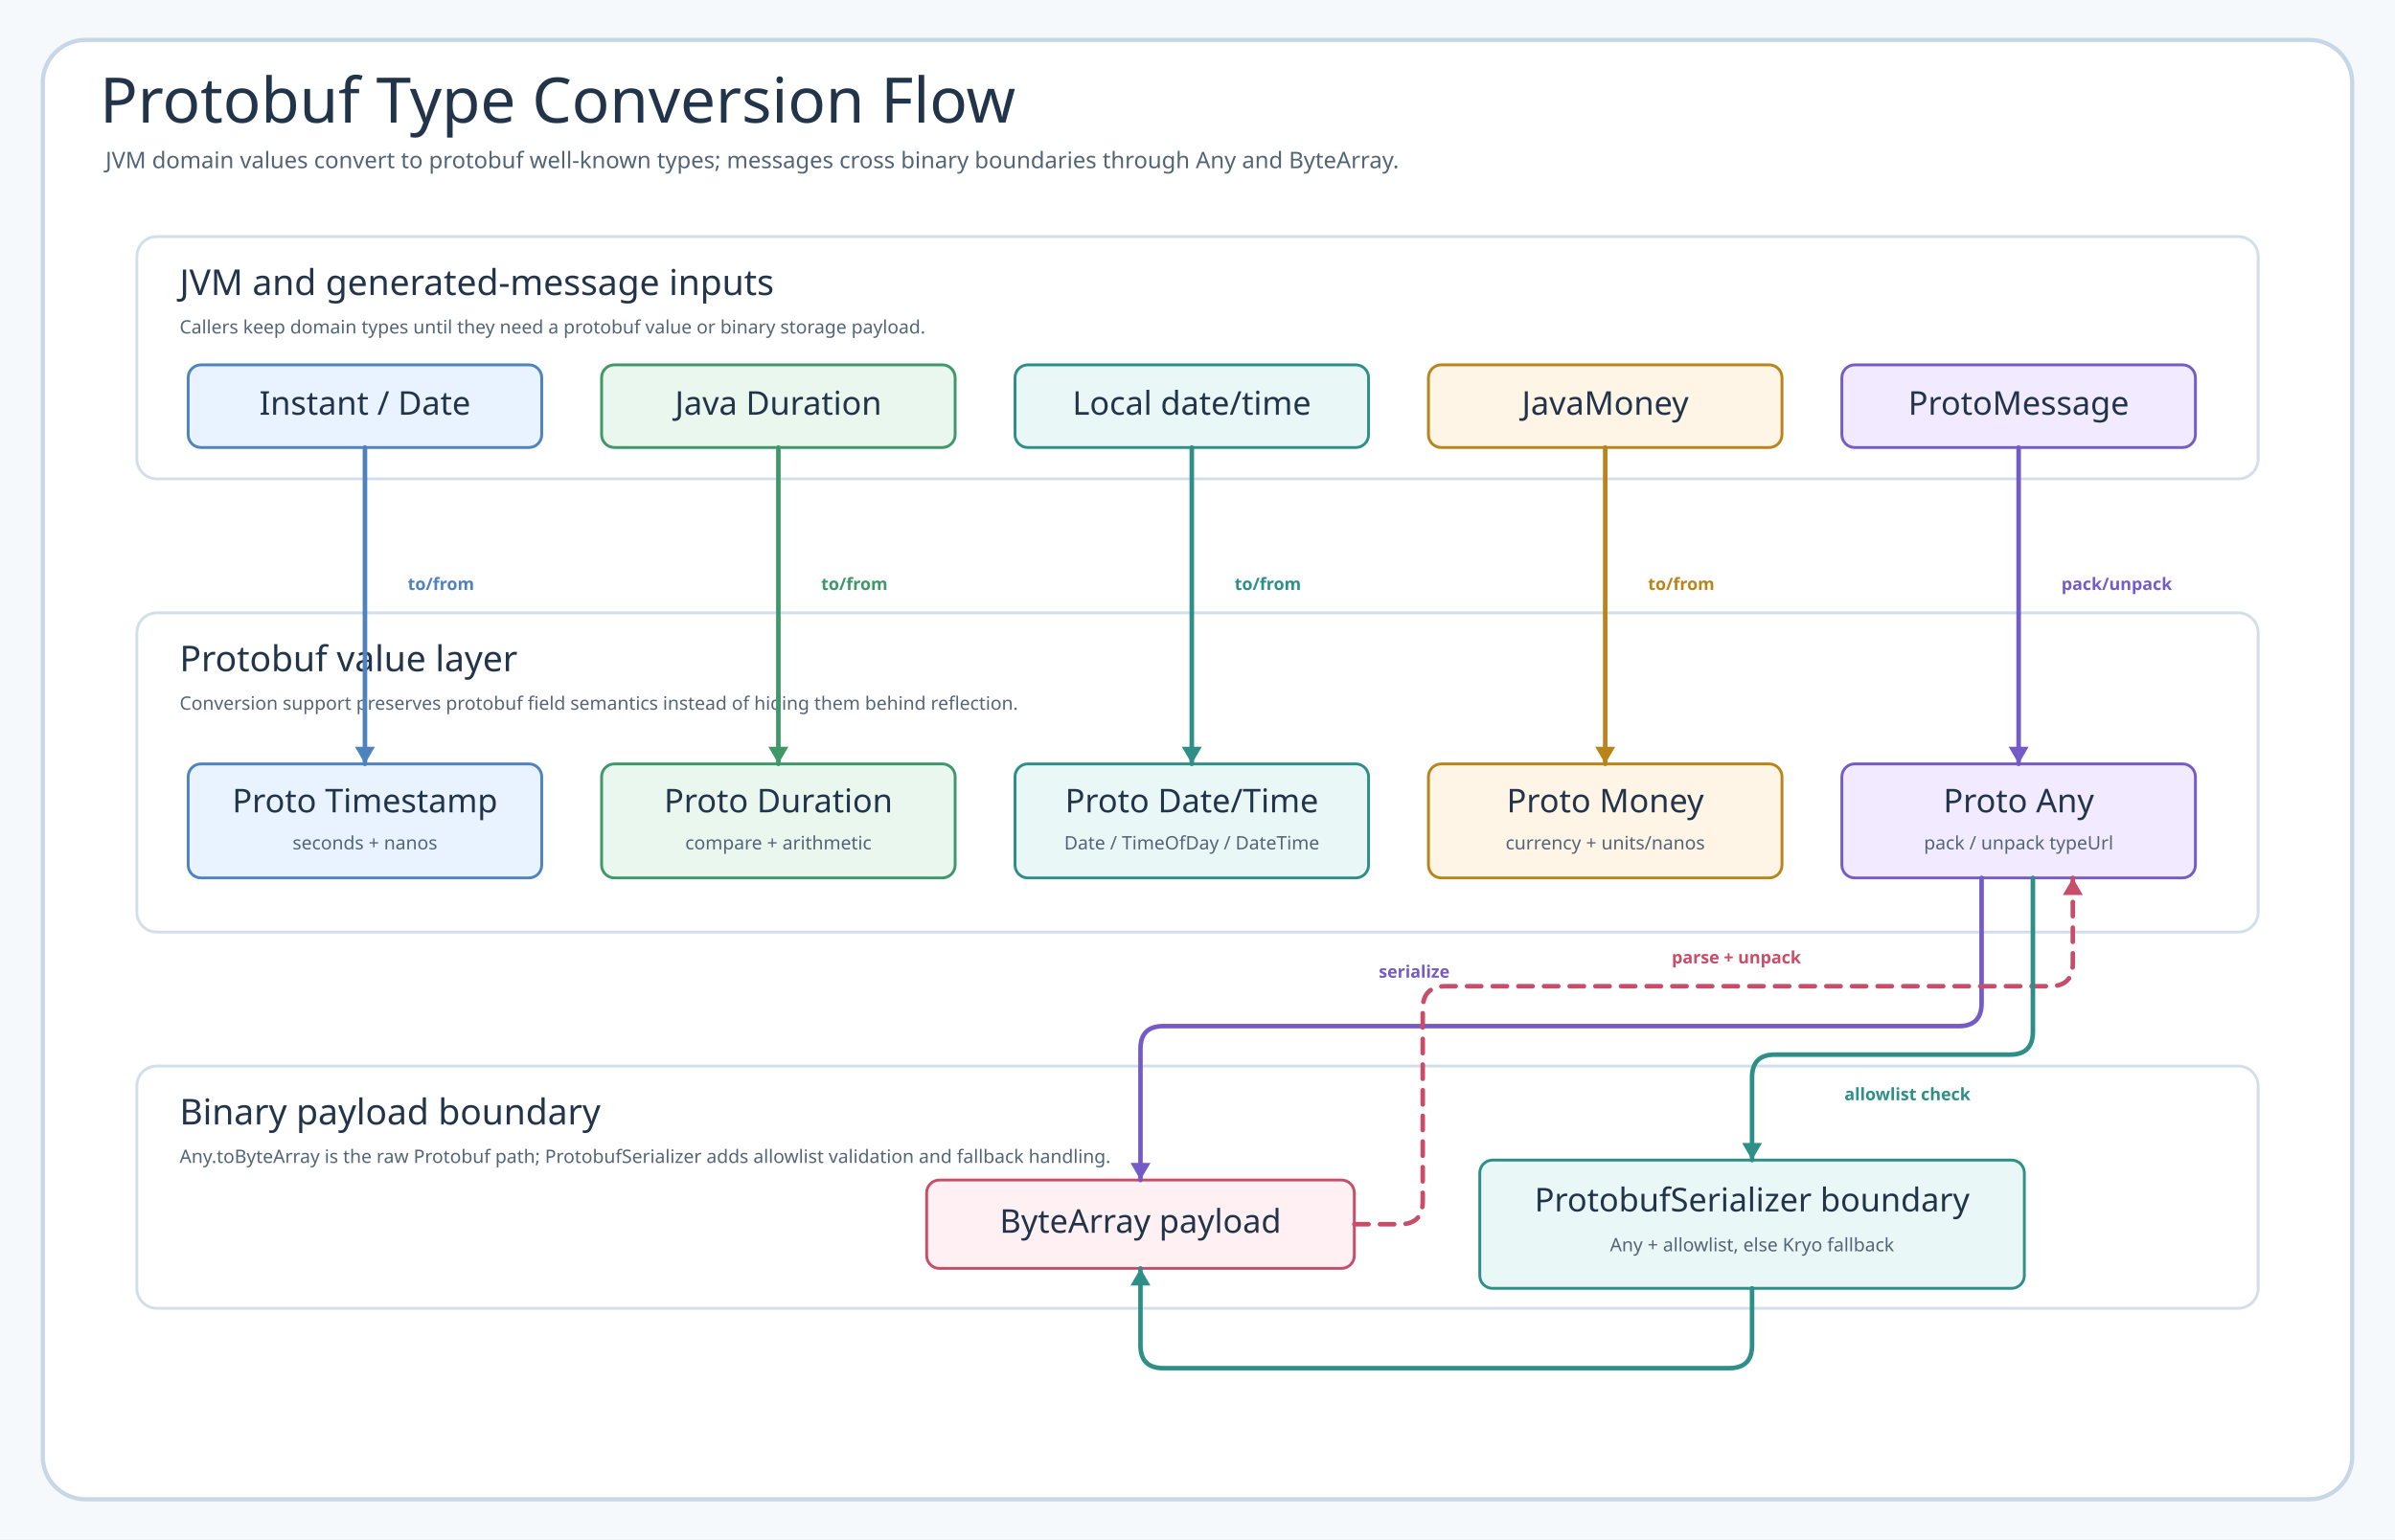
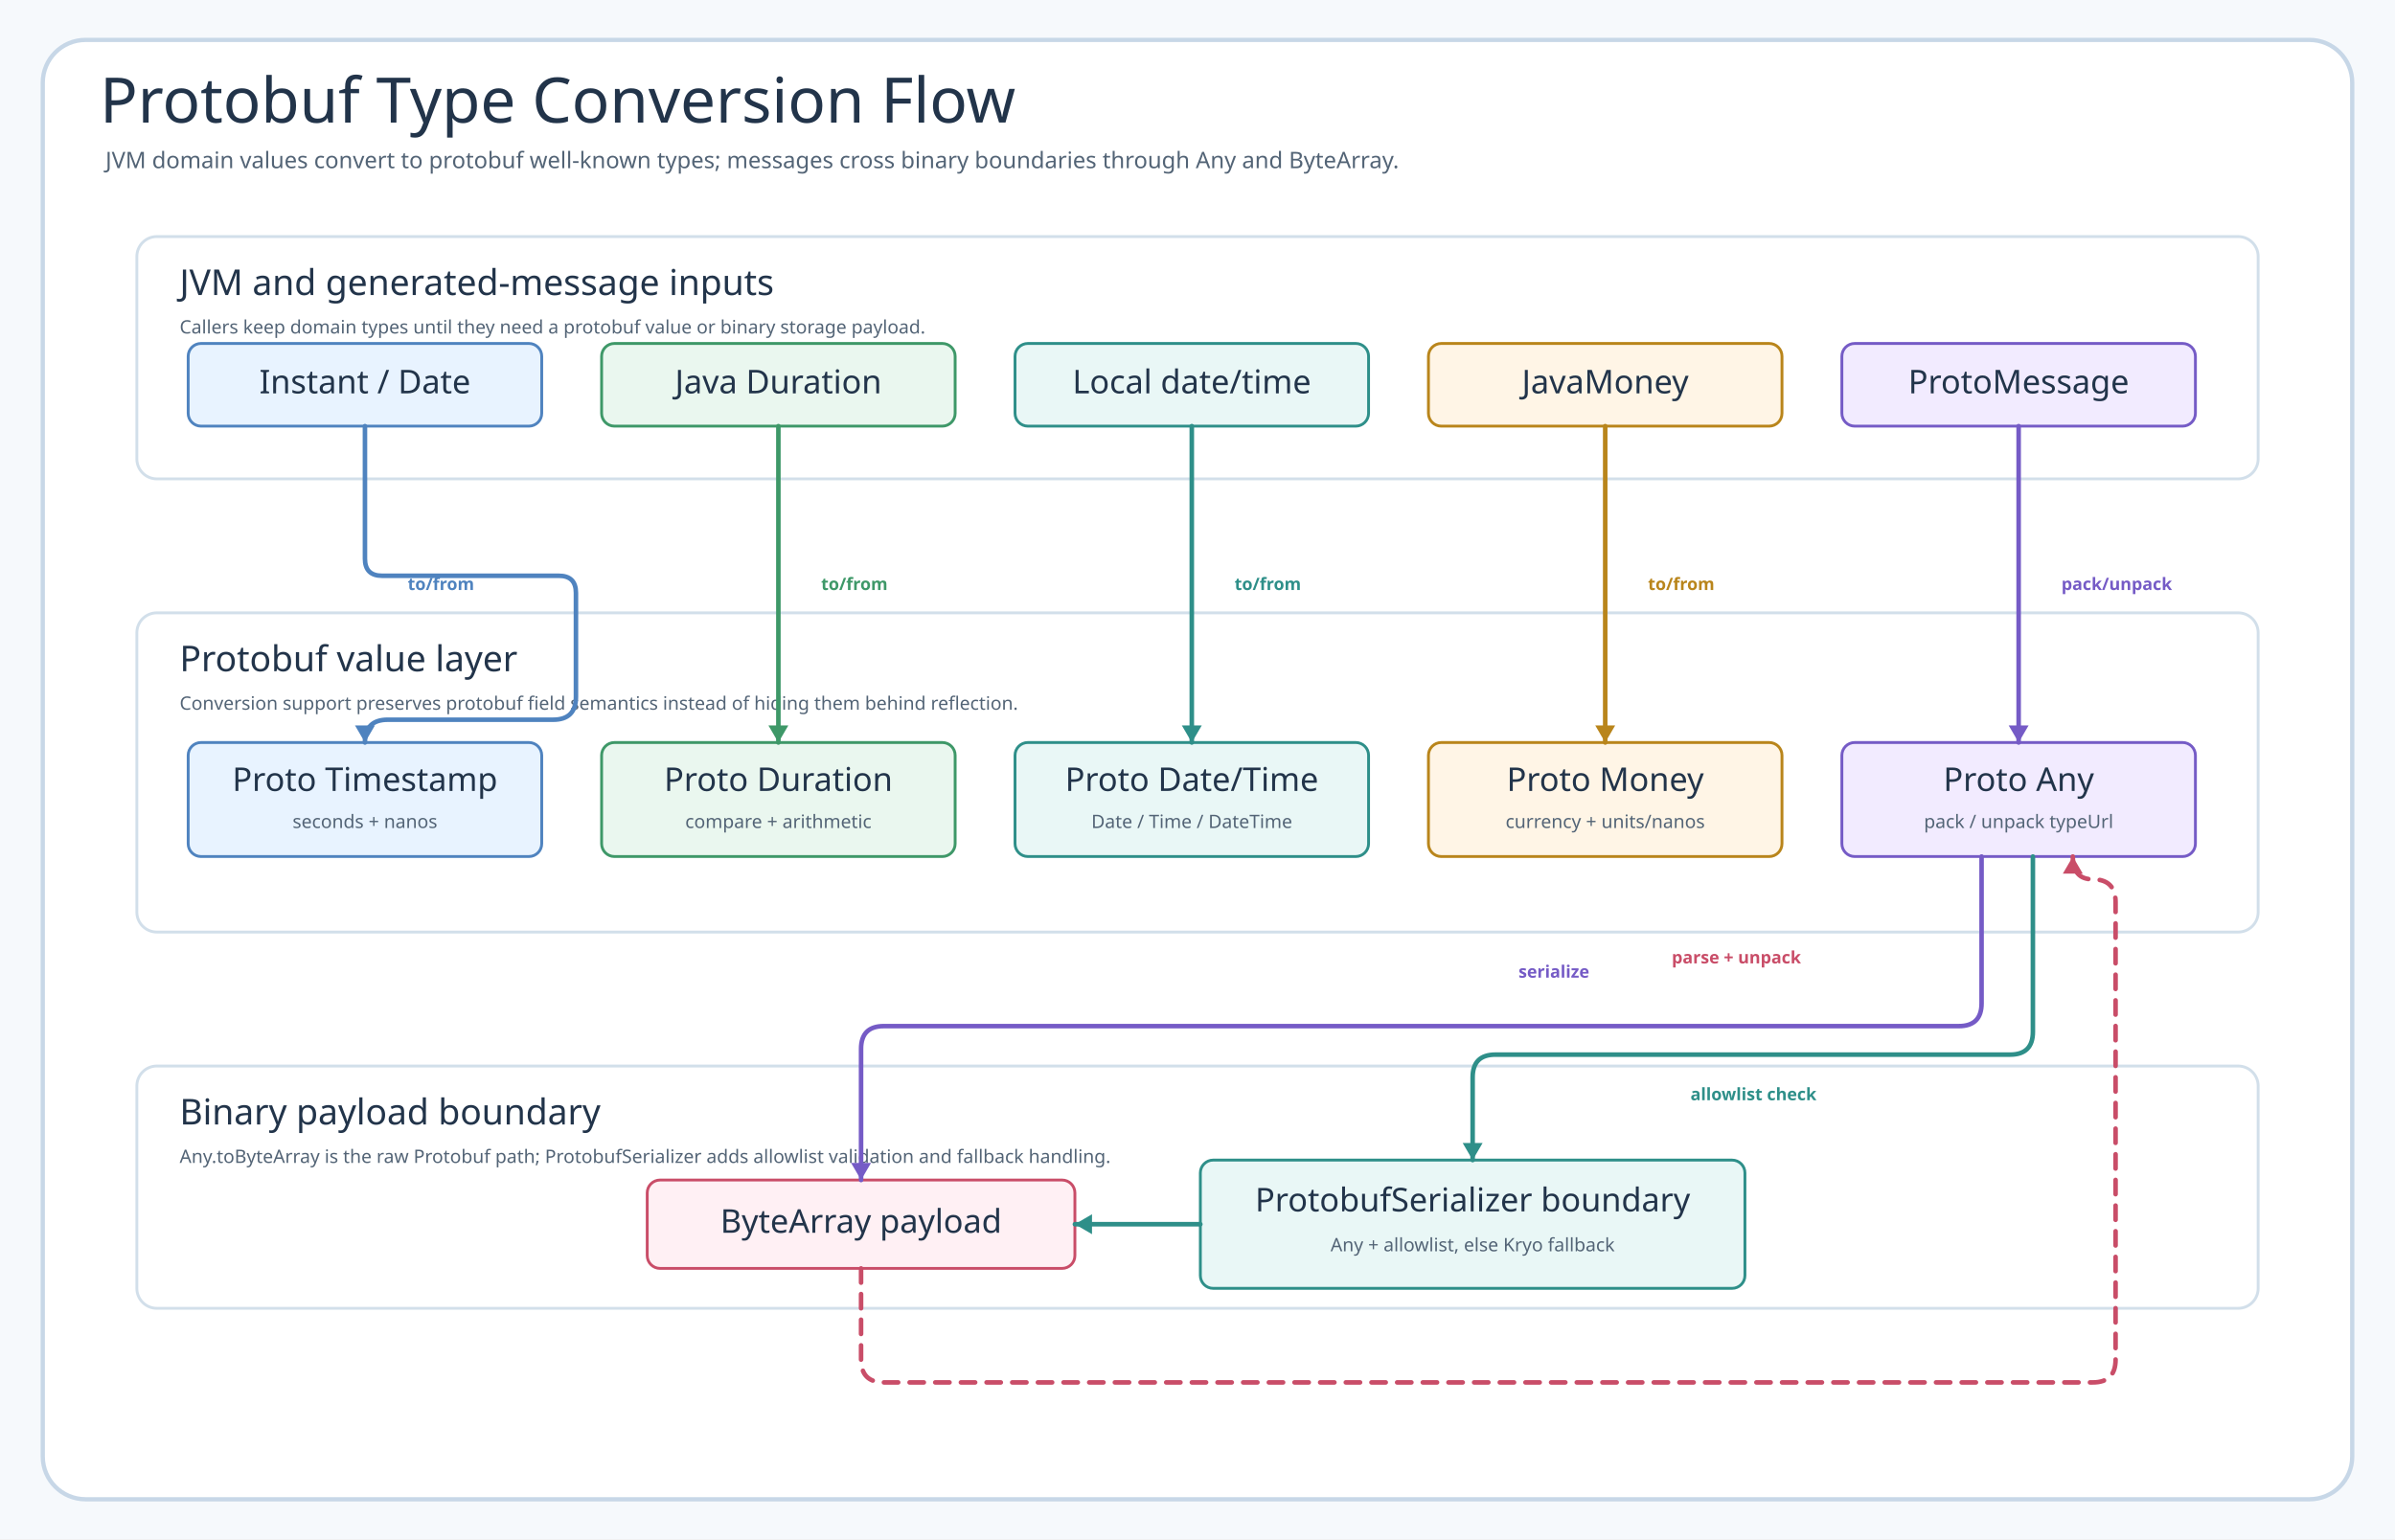
- <svg xmlns="http://www.w3.org/2000/svg" data-intent="Show current Protobuf conversion and serialization flow from io/protobuf source." data-evidence="TimestampSupport.kt; DurationSupport.kt; DateTimeSupport.kt; MoneySupport.kt; MessageSupport.kt; ProtobufSerializer.kt" width="1680" height="1080" viewBox="0 0 1680 1080" role="img" aria-label="Protobuf Type Conversion Flow">
+ <svg xmlns="http://www.w3.org/2000/svg" data-intent="Show how the source-backed io/protobuf extensions convert JVM domain values into well-known Protobuf values and route generated messages through Any, ByteArray, and the serializer trust boundary." data-evidence="io/protobuf/README.md; io/protobuf/src/main/kotlin/io/bluetape4k/protobuf; io/protobuf/src/main/kotlin/io/bluetape4k/protobuf/serializers/ProtobufSerializer.kt" data-source-read="io/protobuf/README.md; io/protobuf/src/main/kotlin/io/bluetape4k/protobuf; io/protobuf/src/main/kotlin/io/bluetape4k/protobuf/serializers/ProtobufSerializer.kt" width="1680" height="1080" viewBox="0 0 1680 1080" role="img" aria-label="Protobuf Type Conversion Flow">
  <defs>
    <style>
    svg{font-family:"Architects Daughter","Comic Mono","Comic Sans MS",ui-sans-serif,system-ui,sans-serif}
    .canvas{fill:#F6F9FC}.frame{fill:#fff;stroke:#C7D7E7;stroke-width:3}
    .title{font-family:"Architects Daughter";font-size:44px;fill:#22344A}.subtitle{font-family:"Comic Mono";font-size:16px;fill:#536476}
    .panel{fill:#FFFFFF;stroke:#D2DFEA;stroke-width:2}.panelTitle{font-family:"Architects Daughter";font-size:25px;fill:#22344A}.panelNote{font-family:"Comic Mono";font-size:13px;fill:#536476}
    .card{stroke-width:2}.cardTitle{font-family:"Architects Daughter";font-size:23px;fill:#22344A}.detail{font-family:"Comic Mono";font-size:13px;fill:#536476}
    .route{fill:none;stroke-width:3.2;stroke-linecap:round;stroke-linejoin:round}.dash{stroke-dasharray:10 8}.label{font-family:"Comic Mono";font-size:12px;font-weight:700}
    .labelBlue{fill:#4F83BF}.labelGreen{fill:#3E9868}.labelTeal{fill:#2E8F89}.labelAmber{fill:#B9851B}.labelPurple{fill:#755BC6}.labelPink{fill:#C94D68}
  </style>
  </defs>
  <rect class="canvas" width="1680" height="1080" />
  <rect class="frame" x="30" y="28" width="1620" height="1024" rx="30" />
  <text class="title" x="70" y="86">Protobuf Type Conversion Flow</text>
  <text class="subtitle" x="74" y="118">JVM domain values convert to protobuf well-known types; messages cross binary boundaries through Any and ByteArray.</text>
  <g id="domain">
    <rect class="panel" x="96" y="166" width="1488" height="170" rx="14" />
    <text class="panelTitle" x="126" y="207">JVM and generated-message inputs</text>
    <text class="panelNote" x="126" y="234">Callers keep domain types until they need a protobuf value or binary storage payload.</text>
  </g>
  <g id="protobuf">
    <rect class="panel" x="96" y="430" width="1488" height="224" rx="14" />
    <text class="panelTitle" x="126" y="471">Protobuf value layer</text>
    <text class="panelNote" x="126" y="498">Conversion support preserves protobuf field semantics instead of hiding them behind reflection.</text>
  </g>
  <g id="payload">
    <rect class="panel" x="96" y="748" width="1488" height="170" rx="14" />
    <text class="panelTitle" x="126" y="789">Binary payload boundary</text>
    <text class="panelNote" x="126" y="816">Any.toByteArray is the raw Protobuf path; ProtobufSerializer adds allowlist validation and fallback handling.</text>
  </g>
  <g id="instant">
-     <rect class="card" x="132" y="256" width="248" height="58" rx="9" fill="#E8F3FF" stroke="#4F83BF" />
-     <text class="cardTitle" x="256" y="291" text-anchor="middle">Instant / Date</text>
+     <rect class="card" x="132" y="241" width="248" height="58" rx="9" fill="#E8F3FF" stroke="#4F83BF" />
+     <text class="cardTitle" x="256" y="276" text-anchor="middle">Instant / Date</text>
  </g>
  <g id="duration">
-     <rect class="card" x="422" y="256" width="248" height="58" rx="9" fill="#EAF7EF" stroke="#3E9868" />
-     <text class="cardTitle" x="546" y="291" text-anchor="middle">Java Duration</text>
+     <rect class="card" x="422" y="241" width="248" height="58" rx="9" fill="#EAF7EF" stroke="#3E9868" />
+     <text class="cardTitle" x="546" y="276" text-anchor="middle">Java Duration</text>
  </g>
  <g id="datetime">
-     <rect class="card" x="712" y="256" width="248" height="58" rx="9" fill="#E9F7F6" stroke="#2E8F89" />
-     <text class="cardTitle" x="836" y="291" text-anchor="middle">Local date/time</text>
+     <rect class="card" x="712" y="241" width="248" height="58" rx="9" fill="#E9F7F6" stroke="#2E8F89" />
+     <text class="cardTitle" x="836" y="276" text-anchor="middle">Local date/time</text>
  </g>
  <g id="money">
-     <rect class="card" x="1002" y="256" width="248" height="58" rx="9" fill="#FFF5E6" stroke="#B9851B" />
-     <text class="cardTitle" x="1126" y="291" text-anchor="middle">JavaMoney</text>
+     <rect class="card" x="1002" y="241" width="248" height="58" rx="9" fill="#FFF5E6" stroke="#B9851B" />
+     <text class="cardTitle" x="1126" y="276" text-anchor="middle">JavaMoney</text>
  </g>
  <g id="message">
-     <rect class="card" x="1292" y="256" width="248" height="58" rx="9" fill="#F2EBFF" stroke="#755BC6" />
-     <text class="cardTitle" x="1416" y="291" text-anchor="middle">ProtoMessage</text>
+     <rect class="card" x="1292" y="241" width="248" height="58" rx="9" fill="#F2EBFF" stroke="#755BC6" />
+     <text class="cardTitle" x="1416" y="276" text-anchor="middle">ProtoMessage</text>
  </g>
  <g id="ptimestamp">
-     <rect class="card" x="132" y="536" width="248" height="80" rx="9" fill="#E8F3FF" stroke="#4F83BF" />
-     <text class="cardTitle" x="256" y="570" text-anchor="middle">Proto Timestamp</text>
-     <text class="detail" x="256" y="596" text-anchor="middle">seconds + nanos</text>
+     <rect class="card" x="132" y="521" width="248" height="80" rx="9" fill="#E8F3FF" stroke="#4F83BF" />
+     <text class="cardTitle" x="256" y="555" text-anchor="middle">Proto Timestamp</text>
+     <text class="detail" x="256" y="581" text-anchor="middle">seconds + nanos</text>
  </g>
  <g id="pduration">
-     <rect class="card" x="422" y="536" width="248" height="80" rx="9" fill="#EAF7EF" stroke="#3E9868" />
-     <text class="cardTitle" x="546" y="570" text-anchor="middle">Proto Duration</text>
-     <text class="detail" x="546" y="596" text-anchor="middle">compare + arithmetic</text>
+     <rect class="card" x="422" y="521" width="248" height="80" rx="9" fill="#EAF7EF" stroke="#3E9868" />
+     <text class="cardTitle" x="546" y="555" text-anchor="middle">Proto Duration</text>
+     <text class="detail" x="546" y="581" text-anchor="middle">compare + arithmetic</text>
  </g>
  <g id="pdatetime">
-     <rect class="card" x="712" y="536" width="248" height="80" rx="9" fill="#E9F7F6" stroke="#2E8F89" />
-     <text class="cardTitle" x="836" y="570" text-anchor="middle">Proto Date/Time</text>
-     <text class="detail" x="836" y="596" text-anchor="middle">Date / TimeOfDay / DateTime</text>
+     <rect class="card" x="712" y="521" width="248" height="80" rx="9" fill="#E9F7F6" stroke="#2E8F89" />
+     <text class="cardTitle" x="836" y="555" text-anchor="middle">Proto Date/Time</text>
+     <text class="detail" x="836" y="581" text-anchor="middle">Date / Time / DateTime</text>
  </g>
  <g id="pmoney">
-     <rect class="card" x="1002" y="536" width="248" height="80" rx="9" fill="#FFF5E6" stroke="#B9851B" />
-     <text class="cardTitle" x="1126" y="570" text-anchor="middle">Proto Money</text>
-     <text class="detail" x="1126" y="596" text-anchor="middle">currency + units/nanos</text>
+     <rect class="card" x="1002" y="521" width="248" height="80" rx="9" fill="#FFF5E6" stroke="#B9851B" />
+     <text class="cardTitle" x="1126" y="555" text-anchor="middle">Proto Money</text>
+     <text class="detail" x="1126" y="581" text-anchor="middle">currency + units/nanos</text>
  </g>
  <g id="any">
-     <rect class="card" x="1292" y="536" width="248" height="80" rx="9" fill="#F2EBFF" stroke="#755BC6" />
-     <text class="cardTitle" x="1416" y="570" text-anchor="middle">Proto Any</text>
-     <text class="detail" x="1416" y="596" text-anchor="middle">pack / unpack typeUrl</text>
+     <rect class="card" x="1292" y="521" width="248" height="80" rx="9" fill="#F2EBFF" stroke="#755BC6" />
+     <text class="cardTitle" x="1416" y="555" text-anchor="middle">Proto Any</text>
+     <text class="detail" x="1416" y="581" text-anchor="middle">pack / unpack typeUrl</text>
  </g>
  <g id="bytes">
-     <rect class="card" x="650" y="828" width="300" height="62" rx="9" fill="#FFF0F4" stroke="#C94D68" />
-     <text class="cardTitle" x="800" y="865" text-anchor="middle">ByteArray payload</text>
+     <rect class="card" x="454" y="828" width="300" height="62" rx="9" fill="#FFF0F4" stroke="#C94D68" />
+     <text class="cardTitle" x="604" y="865" text-anchor="middle">ByteArray payload</text>
  </g>
  <g id="serializer">
-     <rect class="card" x="1038" y="814" width="382" height="90" rx="9" fill="#E9F7F6" stroke="#2E8F89" />
-     <text class="cardTitle" x="1229" y="850" text-anchor="middle">ProtobufSerializer boundary</text>
-     <text class="detail" x="1229" y="878" text-anchor="middle">Any + allowlist, else Kryo fallback</text>
+     <rect class="card" x="842" y="814" width="382" height="90" rx="9" fill="#E9F7F6" stroke="#2E8F89" />
+     <text class="cardTitle" x="1033" y="850" text-anchor="middle">ProtobufSerializer boundary</text>
+     <text class="detail" x="1033" y="878" text-anchor="middle">Any + allowlist, else Kryo fallback</text>
  </g>
-   <path class="route" d="M256 314 V536" stroke="#4F83BF" />
-   <path d="M256 536 l-7 -12 h14 z" fill="#4F83BF" />
-   <path class="route" d="M546 314 V536" stroke="#3E9868" />
-   <path d="M546 536 l-7 -12 h14 z" fill="#3E9868" />
-   <path class="route" d="M836 314 V536" stroke="#2E8F89" />
-   <path d="M836 536 l-7 -12 h14 z" fill="#2E8F89" />
-   <path class="route" d="M1126 314 V536" stroke="#B9851B" />
-   <path d="M1126 536 l-7 -12 h14 z" fill="#B9851B" />
-   <path class="route" d="M1416 314 V536" stroke="#755BC6" />
-   <path d="M1416 536 l-7 -12 h14 z" fill="#755BC6" />
+   <path class="route" d="M256 299 V392 Q256 404 268 404 H392 Q404 404 404 416 V489 Q404 505 388 505 H272 Q256 505 256 521" stroke="#4F83BF" />
+   <path d="M256 521 l-7 -12 h14 z" fill="#4F83BF" />
+   <path class="route" d="M546 299 V521" stroke="#3E9868" />
+   <path d="M546 521 l-7 -12 h14 z" fill="#3E9868" />
+   <path class="route" d="M836 299 V521" stroke="#2E8F89" />
+   <path d="M836 521 l-7 -12 h14 z" fill="#2E8F89" />
+   <path class="route" d="M1126 299 V521" stroke="#B9851B" />
+   <path d="M1126 521 l-7 -12 h14 z" fill="#B9851B" />
+   <path class="route" d="M1416 299 V521" stroke="#755BC6" />
+   <path d="M1416 521 l-7 -12 h14 z" fill="#755BC6" />
  <text class="label labelBlue" x="286" y="414" text-anchor="start">to/from</text>
  <text class="label labelGreen" x="576" y="414" text-anchor="start">to/from</text>
  <text class="label labelTeal" x="866" y="414" text-anchor="start">to/from</text>
  <text class="label labelAmber" x="1156" y="414" text-anchor="start">to/from</text>
  <text class="label labelPurple" x="1446" y="414" text-anchor="start">pack/unpack</text>
-   <path class="route" d="M1390 616 V704 Q1390 720 1374 720 H816 Q800 720 800 736 V828" stroke="#755BC6" />
-   <path d="M800 828 l-7 -12 h14 z" fill="#755BC6" />
-   <path class="route dash" d="M950 859 H982 Q998 859 998 843 V708 Q998 692 1014 692 H1438 Q1454 692 1454 676 V616" stroke="#C94D68" />
-   <path d="M1454 616 l-7 12 h14 z" fill="#C94D68" />
-   <path class="route" d="M1426 616 V724 Q1426 740 1410 740 H1245 Q1229 740 1229 756 V814" stroke="#2E8F89" />
-   <path d="M1229 814 l-7 -12 h14 z" fill="#2E8F89" />
-   <path class="route" d="M1229 904 V944 Q1229 960 1213 960 H816 Q800 960 800 944 V890" stroke="#2E8F89" />
-   <path d="M800 890 l-7 12 h14 z" fill="#2E8F89" />
-   <text class="label labelPurple" x="992" y="686" text-anchor="middle">serialize</text>
+   <path class="route" d="M1390 601 V704 Q1390 720 1374 720 H620 Q604 720 604 736 V828" stroke="#755BC6" />
+   <path d="M604 828 l-7 -12 h14 z" fill="#755BC6" />
+   <path class="route dash" d="M604 890 V954 Q604 970 620 970 H1468 Q1484 970 1484 954 V633 Q1484 617 1468 617 Q1454 617 1454 601" stroke="#C94D68" />
+   <path d="M1454 601 l-7 12 h14 z" fill="#C94D68" />
+   <path class="route" d="M1426 601 V724 Q1426 740 1410 740 H1049 Q1033 740 1033 756 V814" stroke="#2E8F89" />
+   <path d="M1033 814 l-7 -12 h14 z" fill="#2E8F89" />
+   <path class="route" d="M842 859 H754" stroke="#2E8F89" />
+   <path d="M754 859 l12 -7 v14 z" fill="#2E8F89" />
+   <text class="label labelPurple" x="1090" y="686" text-anchor="middle">serialize</text>
  <text class="label labelPink" x="1218" y="676" text-anchor="middle">parse + unpack</text>
-   <text class="label labelTeal" x="1338" y="772" text-anchor="middle">allowlist check</text>
+   <text class="label labelTeal" x="1230" y="772" text-anchor="middle">allowlist check</text>
</svg>
